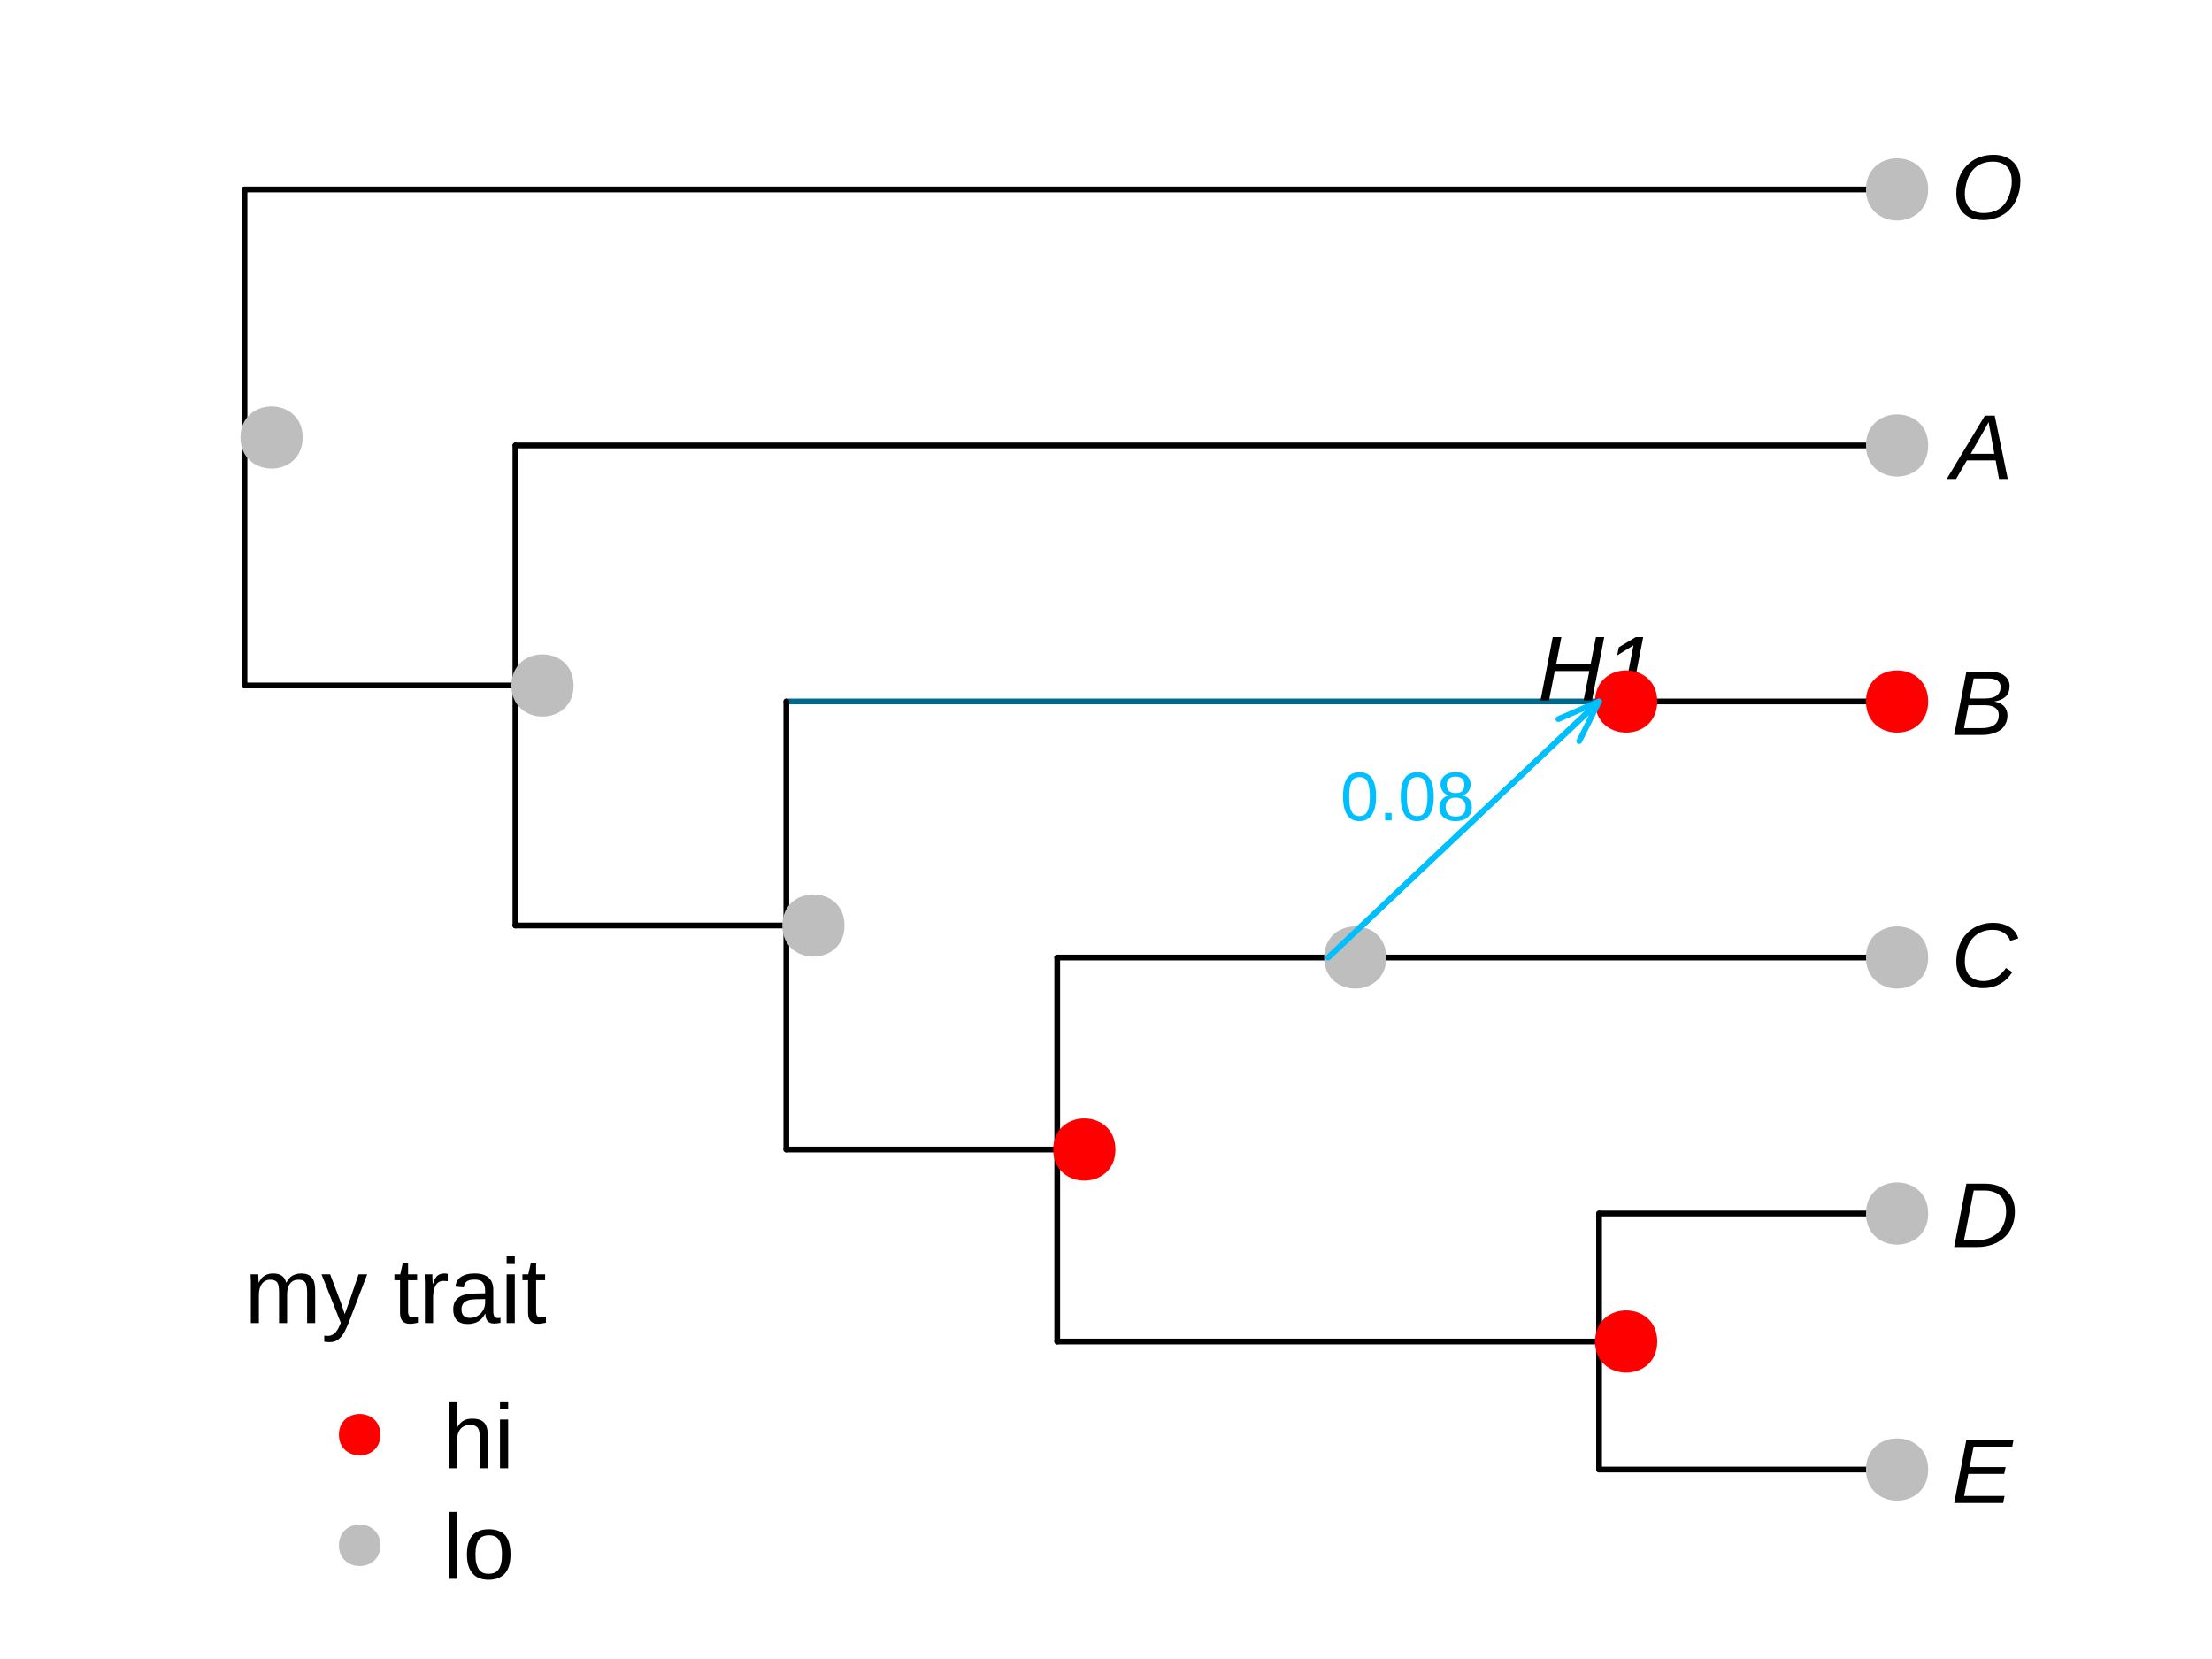
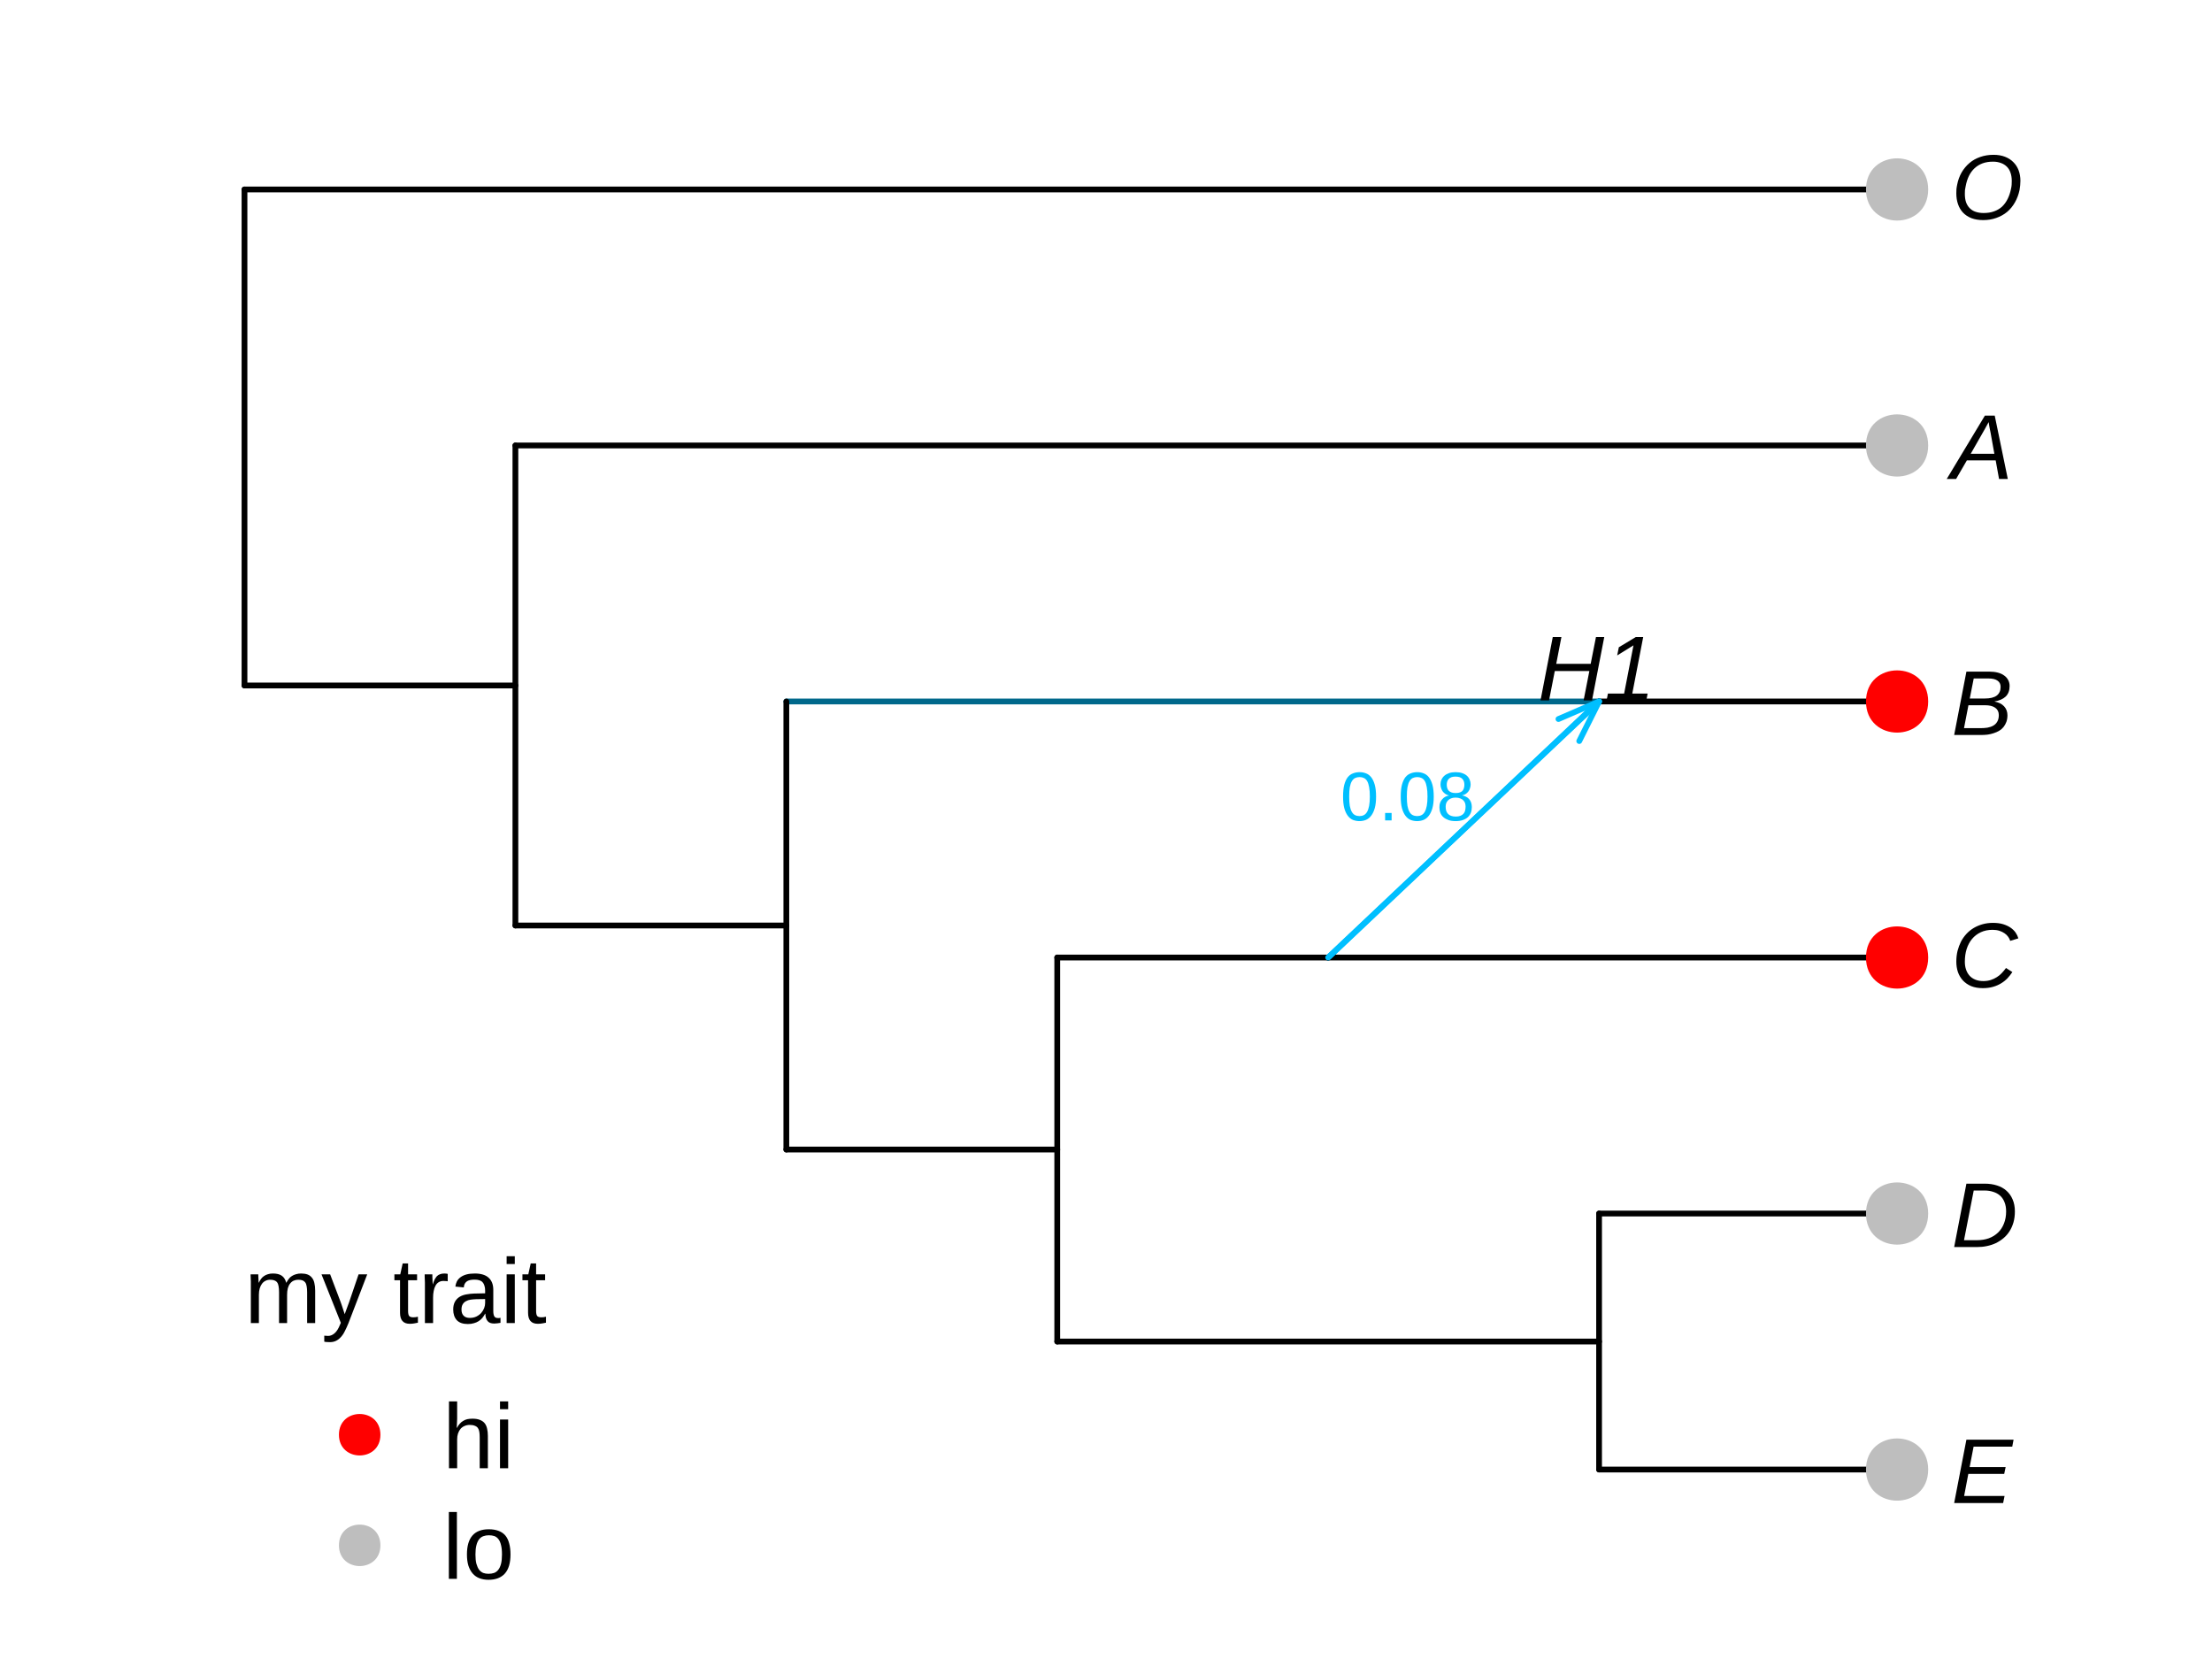
<svg xmlns="http://www.w3.org/2000/svg" xmlns:xlink="http://www.w3.org/1999/xlink" width="288pt" height="216pt" viewBox="0 0 288 216" version="1.1">
  <defs>
    <g>
      <symbol overflow="visible" id="glyph0-0">
        <path style="stroke:none;" d="M 0.406 0 L 0.406 -8 L 3.594 -8 L 3.594 0 Z M 0.797 -0.406 L 3.188 -0.406 L 3.188 -7.594 L 0.797 -7.594 Z M 0.797 -0.406 " />
      </symbol>
      <symbol overflow="visible" id="glyph0-1">
        <path style="stroke:none;" d="M 5.5 -8.375 C 6.062 -8.375 6.555 -8.289 6.984 -8.125 C 7.422 -7.957 7.785 -7.723 8.078 -7.422 C 8.379 -7.129 8.609 -6.773 8.766 -6.359 C 8.922 -5.941 9 -5.484 9 -4.984 C 9 -4.797 8.988 -4.598 8.969 -4.391 C 8.945 -4.18 8.922 -3.984 8.891 -3.797 C 8.766 -3.203 8.562 -2.66 8.281 -2.172 C 8.008 -1.691 7.672 -1.281 7.266 -0.938 C 6.859 -0.602 6.391 -0.344 5.859 -0.156 C 5.336 0.031 4.77 0.125 4.156 0.125 C 3.57 0.125 3.062 0.039 2.625 -0.125 C 2.188 -0.301 1.82 -0.539 1.531 -0.844 C 1.238 -1.156 1.02 -1.523 0.875 -1.953 C 0.727 -2.379 0.656 -2.848 0.656 -3.359 C 0.656 -3.535 0.66 -3.719 0.672 -3.906 C 0.691 -4.094 0.723 -4.285 0.766 -4.484 C 0.879 -5.066 1.07 -5.598 1.344 -6.078 C 1.625 -6.555 1.969 -6.969 2.375 -7.312 C 2.781 -7.656 3.242 -7.914 3.766 -8.094 C 4.297 -8.281 4.875 -8.375 5.5 -8.375 Z M 5.438 -7.484 C 4.926 -7.484 4.473 -7.41 4.078 -7.266 C 3.68 -7.117 3.332 -6.906 3.031 -6.625 C 2.738 -6.352 2.492 -6.02 2.297 -5.625 C 2.109 -5.238 1.969 -4.797 1.875 -4.297 C 1.832 -4.117 1.801 -3.945 1.781 -3.781 C 1.77 -3.613 1.766 -3.453 1.766 -3.297 C 1.766 -2.879 1.816 -2.516 1.922 -2.203 C 2.035 -1.891 2.195 -1.629 2.406 -1.422 C 2.613 -1.211 2.867 -1.055 3.172 -0.953 C 3.484 -0.848 3.828 -0.797 4.203 -0.797 C 4.723 -0.797 5.18 -0.867 5.578 -1.016 C 5.984 -1.16 6.332 -1.367 6.625 -1.641 C 6.914 -1.922 7.156 -2.254 7.344 -2.641 C 7.539 -3.035 7.688 -3.477 7.781 -3.969 C 7.82 -4.133 7.848 -4.301 7.859 -4.469 C 7.867 -4.645 7.875 -4.812 7.875 -4.969 C 7.875 -5.383 7.816 -5.75 7.703 -6.062 C 7.598 -6.375 7.438 -6.633 7.219 -6.844 C 7.008 -7.051 6.754 -7.207 6.453 -7.312 C 6.148 -7.426 5.812 -7.484 5.438 -7.484 Z M 5.438 -7.484 " />
      </symbol>
      <symbol overflow="visible" id="glyph0-2">
        <path style="stroke:none;" d="M 6.219 0 L 5.781 -2.422 L 2.031 -2.422 L 0.625 0 L -0.594 0 L 4.375 -8.25 L 5.656 -8.25 L 7.359 0 Z M 5.109 -6.062 C 5.078 -6.219 5.047 -6.367 5.016 -6.516 C 4.984 -6.672 4.957 -6.812 4.938 -6.938 C 4.914 -7.07 4.898 -7.18 4.891 -7.266 C 4.879 -7.348 4.867 -7.395 4.859 -7.406 C 4.859 -7.395 4.832 -7.344 4.781 -7.25 C 4.738 -7.164 4.68 -7.062 4.609 -6.938 C 4.535 -6.812 4.457 -6.672 4.375 -6.516 C 4.289 -6.359 4.203 -6.203 4.109 -6.047 L 2.531 -3.281 L 5.609 -3.281 Z M 5.109 -6.062 " />
      </symbol>
      <symbol overflow="visible" id="glyph0-3">
        <path style="stroke:none;" d="M 1.969 -8.25 L 4.953 -8.25 C 5.359 -8.25 5.723 -8.207 6.047 -8.125 C 6.379 -8.039 6.656 -7.914 6.875 -7.75 C 7.102 -7.594 7.281 -7.395 7.406 -7.156 C 7.531 -6.926 7.594 -6.664 7.594 -6.375 C 7.594 -5.801 7.426 -5.348 7.094 -5.016 C 6.758 -4.691 6.266 -4.473 5.609 -4.359 C 5.891 -4.305 6.133 -4.227 6.344 -4.125 C 6.551 -4.02 6.727 -3.891 6.875 -3.734 C 7.02 -3.578 7.129 -3.398 7.203 -3.203 C 7.273 -3.004 7.312 -2.797 7.312 -2.578 C 7.312 -2.254 7.266 -1.961 7.172 -1.703 C 7.078 -1.453 6.953 -1.227 6.797 -1.031 C 6.641 -0.844 6.453 -0.68 6.234 -0.547 C 6.016 -0.422 5.773 -0.316 5.516 -0.234 C 5.266 -0.148 5 -0.086 4.719 -0.047 C 4.438 -0.016 4.148 0 3.859 0 L 0.375 0 Z M 2.406 -4.75 L 4.344 -4.75 C 5.051 -4.75 5.57 -4.875 5.906 -5.125 C 6.25 -5.383 6.422 -5.766 6.422 -6.266 C 6.422 -6.629 6.285 -6.898 6.016 -7.078 C 5.754 -7.266 5.367 -7.359 4.859 -7.359 L 2.922 -7.359 Z M 1.656 -0.891 L 3.812 -0.891 C 4.113 -0.891 4.41 -0.91 4.703 -0.953 C 4.992 -1.004 5.25 -1.094 5.469 -1.219 C 5.688 -1.344 5.859 -1.516 5.984 -1.734 C 6.117 -1.953 6.188 -2.238 6.188 -2.594 C 6.188 -3.008 6.031 -3.328 5.719 -3.547 C 5.406 -3.766 4.961 -3.875 4.391 -3.875 L 2.234 -3.875 Z M 1.656 -0.891 " />
      </symbol>
      <symbol overflow="visible" id="glyph0-4">
        <path style="stroke:none;" d="M 7.953 -1.969 C 7.766 -1.688 7.551 -1.414 7.312 -1.156 C 7.07 -0.906 6.797 -0.688 6.484 -0.5 C 6.18 -0.312 5.832 -0.16 5.438 -0.047 C 5.051 0.066 4.609 0.125 4.109 0.125 C 3.523 0.125 3.016 0.035 2.578 -0.141 C 2.148 -0.328 1.789 -0.578 1.5 -0.891 C 1.219 -1.203 1.004 -1.566 0.859 -1.984 C 0.723 -2.398 0.656 -2.848 0.656 -3.328 C 0.656 -3.816 0.707 -4.281 0.812 -4.719 C 0.926 -5.156 1.078 -5.562 1.266 -5.938 C 1.461 -6.312 1.703 -6.648 1.984 -6.953 C 2.266 -7.254 2.582 -7.508 2.938 -7.719 C 3.289 -7.926 3.676 -8.086 4.094 -8.203 C 4.508 -8.316 4.953 -8.375 5.422 -8.375 C 5.93 -8.375 6.375 -8.316 6.75 -8.203 C 7.125 -8.086 7.445 -7.938 7.719 -7.75 C 7.988 -7.562 8.207 -7.348 8.375 -7.109 C 8.539 -6.867 8.66 -6.617 8.734 -6.359 L 7.672 -6.031 C 7.617 -6.219 7.531 -6.395 7.406 -6.562 C 7.281 -6.738 7.125 -6.891 6.938 -7.016 C 6.75 -7.148 6.523 -7.258 6.266 -7.344 C 6.004 -7.426 5.707 -7.469 5.375 -7.469 C 4.801 -7.469 4.289 -7.363 3.844 -7.156 C 3.395 -6.945 3.016 -6.656 2.703 -6.281 C 2.398 -5.914 2.164 -5.477 2 -4.969 C 1.844 -4.469 1.766 -3.914 1.766 -3.312 C 1.766 -2.945 1.816 -2.609 1.922 -2.297 C 2.023 -1.992 2.176 -1.727 2.375 -1.5 C 2.57 -1.281 2.82 -1.109 3.125 -0.984 C 3.426 -0.859 3.773 -0.797 4.172 -0.797 C 4.523 -0.797 4.848 -0.844 5.141 -0.938 C 5.43 -1.031 5.695 -1.156 5.938 -1.312 C 6.188 -1.469 6.406 -1.648 6.594 -1.859 C 6.789 -2.066 6.969 -2.281 7.125 -2.5 Z M 7.953 -1.969 " />
      </symbol>
      <symbol overflow="visible" id="glyph0-5">
        <path style="stroke:none;" d="M 4.359 -8.25 C 4.941 -8.25 5.473 -8.172 5.953 -8.016 C 6.43 -7.867 6.844 -7.641 7.188 -7.328 C 7.531 -7.023 7.797 -6.648 7.984 -6.203 C 8.18 -5.754 8.281 -5.234 8.281 -4.641 C 8.281 -4.117 8.219 -3.641 8.094 -3.203 C 7.969 -2.773 7.797 -2.391 7.578 -2.047 C 7.359 -1.703 7.094 -1.398 6.781 -1.141 C 6.477 -0.891 6.145 -0.676 5.781 -0.5 C 5.414 -0.332 5.031 -0.207 4.625 -0.125 C 4.219 -0.039 3.801 0 3.375 0 L 0.375 0 L 1.969 -8.25 Z M 1.656 -0.891 L 3.328 -0.891 C 3.898 -0.891 4.422 -0.973 4.891 -1.141 C 5.359 -1.316 5.758 -1.566 6.094 -1.891 C 6.426 -2.211 6.68 -2.602 6.859 -3.062 C 7.047 -3.531 7.141 -4.055 7.141 -4.641 C 7.141 -5.109 7.066 -5.516 6.922 -5.859 C 6.785 -6.203 6.594 -6.484 6.344 -6.703 C 6.094 -6.922 5.797 -7.082 5.453 -7.188 C 5.109 -7.301 4.738 -7.359 4.344 -7.359 L 2.922 -7.359 Z M 1.656 -0.891 " />
      </symbol>
      <symbol overflow="visible" id="glyph0-6">
        <path style="stroke:none;" d="M 0.375 0 L 1.969 -8.25 L 8.109 -8.25 L 7.938 -7.344 L 2.906 -7.344 L 2.391 -4.688 L 7.078 -4.688 L 6.891 -3.797 L 2.219 -3.797 L 1.672 -0.922 L 6.938 -0.922 L 6.75 0 Z M 0.375 0 " />
      </symbol>
      <symbol overflow="visible" id="glyph0-7">
        <path style="stroke:none;" d="M 5.984 0 L 6.734 -3.828 L 2.234 -3.828 L 1.484 0 L 0.375 0 L 1.969 -8.25 L 3.094 -8.25 L 2.422 -4.766 L 6.906 -4.766 L 7.594 -8.25 L 8.672 -8.25 L 7.078 0 Z M 5.984 0 " />
      </symbol>
      <symbol overflow="visible" id="glyph0-8">
        <path style="stroke:none;" d="M 0.312 0 L 0.484 -0.891 L 2.594 -0.891 L 3.812 -7.172 L 1.688 -5.859 L 1.906 -6.922 L 4.109 -8.25 L 5.078 -8.25 L 3.656 -0.891 L 5.656 -0.891 L 5.484 0 Z M 0.312 0 " />
      </symbol>
      <symbol overflow="visible" id="glyph1-0">
        <path style="stroke:none;" d="M 0.406 0 L 0.406 -8 L 3.594 -8 L 3.594 0 Z M 0.797 -0.406 L 3.188 -0.406 L 3.188 -7.594 L 0.797 -7.594 Z M 0.797 -0.406 " />
      </symbol>
      <symbol overflow="visible" id="glyph1-1">
        <path style="stroke:none;" d="M 4.5 0 L 4.5 -4.016 C 4.5 -4.328 4.477 -4.586 4.438 -4.797 C 4.406 -5.004 4.344 -5.172 4.25 -5.297 C 4.156 -5.422 4.031 -5.508 3.875 -5.562 C 3.727 -5.613 3.551 -5.641 3.344 -5.641 C 3.113 -5.641 2.91 -5.594 2.734 -5.5 C 2.555 -5.414 2.406 -5.289 2.281 -5.125 C 2.156 -4.957 2.055 -4.754 1.984 -4.516 C 1.91 -4.273 1.875 -3.992 1.875 -3.672 L 1.875 0 L 0.828 0 L 0.828 -4.984 C 0.828 -5.117 0.828 -5.258 0.828 -5.406 C 0.828 -5.551 0.82 -5.688 0.812 -5.812 C 0.812 -5.945 0.805 -6.062 0.797 -6.156 C 0.797 -6.25 0.797 -6.312 0.797 -6.344 L 1.797 -6.344 C 1.797 -6.32 1.797 -6.266 1.797 -6.172 C 1.805 -6.086 1.812 -5.988 1.812 -5.875 C 1.82 -5.77 1.828 -5.66 1.828 -5.547 C 1.836 -5.43 1.844 -5.332 1.844 -5.25 L 1.859 -5.25 C 1.953 -5.438 2.051 -5.602 2.156 -5.75 C 2.27 -5.906 2.398 -6.031 2.547 -6.125 C 2.691 -6.227 2.859 -6.305 3.047 -6.359 C 3.234 -6.422 3.453 -6.453 3.703 -6.453 C 4.191 -6.453 4.57 -6.359 4.844 -6.172 C 5.125 -5.984 5.32 -5.676 5.438 -5.25 L 5.453 -5.25 C 5.547 -5.438 5.648 -5.602 5.766 -5.75 C 5.879 -5.906 6.016 -6.031 6.172 -6.125 C 6.328 -6.227 6.504 -6.305 6.703 -6.359 C 6.898 -6.422 7.125 -6.453 7.375 -6.453 C 7.695 -6.453 7.973 -6.41 8.203 -6.328 C 8.43 -6.242 8.617 -6.109 8.766 -5.922 C 8.922 -5.742 9.031 -5.516 9.094 -5.234 C 9.164 -4.953 9.203 -4.613 9.203 -4.219 L 9.203 0 L 8.156 0 L 8.156 -4.016 C 8.156 -4.328 8.133 -4.586 8.094 -4.797 C 8.062 -5.004 8 -5.172 7.906 -5.297 C 7.812 -5.422 7.691 -5.508 7.547 -5.562 C 7.398 -5.613 7.219 -5.641 7 -5.641 C 6.781 -5.641 6.578 -5.598 6.391 -5.516 C 6.211 -5.43 6.062 -5.305 5.938 -5.141 C 5.812 -4.984 5.711 -4.781 5.641 -4.531 C 5.578 -4.281 5.547 -3.992 5.547 -3.672 L 5.547 0 Z M 4.5 0 " />
      </symbol>
      <symbol overflow="visible" id="glyph1-2">
        <path style="stroke:none;" d="M 3.547 0 C 3.391 0.383 3.234 0.727 3.078 1.031 C 2.93 1.344 2.758 1.602 2.562 1.812 C 2.375 2.031 2.16 2.195 1.922 2.312 C 1.691 2.426 1.426 2.484 1.125 2.484 C 0.988 2.484 0.863 2.477 0.75 2.469 C 0.633 2.469 0.516 2.453 0.391 2.422 L 0.391 1.641 C 0.461 1.648 0.547 1.656 0.641 1.656 C 0.734 1.664 0.816 1.672 0.891 1.672 C 1.191 1.672 1.473 1.555 1.734 1.328 C 2.004 1.098 2.238 0.727 2.438 0.219 L 2.547 -0.031 L 0.031 -6.344 L 1.156 -6.344 L 2.484 -2.844 C 2.523 -2.727 2.578 -2.582 2.641 -2.406 C 2.703 -2.238 2.758 -2.066 2.812 -1.891 C 2.875 -1.711 2.926 -1.551 2.969 -1.406 C 3.02 -1.27 3.051 -1.188 3.062 -1.156 C 3.07 -1.195 3.098 -1.281 3.141 -1.406 C 3.191 -1.531 3.242 -1.672 3.297 -1.828 C 3.359 -1.984 3.414 -2.141 3.469 -2.297 C 3.531 -2.461 3.582 -2.602 3.625 -2.719 L 4.859 -6.344 L 5.984 -6.344 Z M 3.547 0 " />
      </symbol>
      <symbol overflow="visible" id="glyph1-3">
        <path style="stroke:none;" d="" />
      </symbol>
      <symbol overflow="visible" id="glyph1-4">
        <path style="stroke:none;" d="M 3.25 -0.047 C 3.082 -0.004 2.914 0.023 2.75 0.047 C 2.594 0.078 2.406 0.094 2.188 0.094 C 1.344 0.094 0.922 -0.383 0.922 -1.344 L 0.922 -5.578 L 0.188 -5.578 L 0.188 -6.344 L 0.953 -6.344 L 1.266 -7.766 L 1.969 -7.766 L 1.969 -6.344 L 3.141 -6.344 L 3.141 -5.578 L 1.969 -5.578 L 1.969 -1.578 C 1.969 -1.266 2.016 -1.047 2.109 -0.922 C 2.211 -0.805 2.391 -0.75 2.641 -0.75 C 2.742 -0.75 2.844 -0.754 2.938 -0.766 C 3.031 -0.785 3.133 -0.805 3.25 -0.828 Z M 3.25 -0.047 " />
      </symbol>
      <symbol overflow="visible" id="glyph1-5">
        <path style="stroke:none;" d="M 0.828 0 L 0.828 -4.859 C 0.828 -4.992 0.828 -5.129 0.828 -5.266 C 0.828 -5.41 0.82 -5.547 0.812 -5.672 C 0.812 -5.797 0.805 -5.914 0.797 -6.031 C 0.797 -6.145 0.797 -6.25 0.797 -6.344 L 1.797 -6.344 C 1.797 -6.25 1.797 -6.145 1.797 -6.031 C 1.805 -5.914 1.812 -5.797 1.812 -5.672 C 1.82 -5.555 1.828 -5.441 1.828 -5.328 C 1.836 -5.211 1.844 -5.117 1.844 -5.047 L 1.859 -5.047 C 1.93 -5.285 2.008 -5.492 2.094 -5.672 C 2.188 -5.848 2.285 -5.992 2.391 -6.109 C 2.504 -6.223 2.641 -6.305 2.797 -6.359 C 2.953 -6.422 3.145 -6.453 3.375 -6.453 C 3.457 -6.453 3.535 -6.445 3.609 -6.438 C 3.691 -6.426 3.754 -6.414 3.797 -6.406 L 3.797 -5.438 C 3.723 -5.457 3.641 -5.469 3.547 -5.469 C 3.453 -5.477 3.348 -5.484 3.234 -5.484 C 2.992 -5.484 2.785 -5.426 2.609 -5.312 C 2.441 -5.207 2.305 -5.055 2.203 -4.859 C 2.098 -4.672 2.02 -4.441 1.969 -4.172 C 1.914 -3.91 1.891 -3.625 1.891 -3.312 L 1.891 0 Z M 0.828 0 " />
      </symbol>
      <symbol overflow="visible" id="glyph1-6">
        <path style="stroke:none;" d="M 2.422 0.125 C 1.785 0.125 1.305 -0.039 0.984 -0.375 C 0.672 -0.719 0.516 -1.18 0.516 -1.766 C 0.516 -2.18 0.594 -2.523 0.75 -2.797 C 0.906 -3.066 1.109 -3.273 1.359 -3.422 C 1.617 -3.578 1.91 -3.68 2.234 -3.734 C 2.566 -3.797 2.906 -3.832 3.25 -3.844 L 4.672 -3.875 L 4.672 -4.219 C 4.672 -4.477 4.641 -4.695 4.578 -4.875 C 4.523 -5.062 4.441 -5.211 4.328 -5.328 C 4.223 -5.441 4.082 -5.523 3.906 -5.578 C 3.738 -5.629 3.539 -5.656 3.312 -5.656 C 3.102 -5.656 2.914 -5.641 2.75 -5.609 C 2.594 -5.578 2.453 -5.523 2.328 -5.453 C 2.211 -5.379 2.113 -5.273 2.031 -5.141 C 1.957 -5.016 1.91 -4.848 1.891 -4.641 L 0.797 -4.75 C 0.828 -5 0.895 -5.227 1 -5.438 C 1.113 -5.645 1.27 -5.82 1.469 -5.969 C 1.676 -6.125 1.93 -6.242 2.234 -6.328 C 2.535 -6.41 2.898 -6.453 3.328 -6.453 C 4.129 -6.453 4.727 -6.27 5.125 -5.906 C 5.531 -5.539 5.734 -5.016 5.734 -4.328 L 5.734 -1.594 C 5.734 -1.281 5.773 -1.047 5.859 -0.891 C 5.941 -0.734 6.098 -0.656 6.328 -0.656 C 6.391 -0.656 6.445 -0.656 6.5 -0.656 C 6.562 -0.664 6.617 -0.676 6.672 -0.688 L 6.672 -0.031 C 6.535 0 6.398 0.02 6.266 0.031 C 6.141 0.051 6.004 0.062 5.859 0.062 C 5.66 0.062 5.488 0.035 5.344 -0.016 C 5.207 -0.066 5.094 -0.145 5 -0.25 C 4.906 -0.363 4.832 -0.5 4.781 -0.656 C 4.738 -0.812 4.711 -1 4.703 -1.219 L 4.672 -1.219 C 4.555 -1.008 4.43 -0.82 4.297 -0.656 C 4.16 -0.5 4.004 -0.363 3.828 -0.25 C 3.648 -0.133 3.445 -0.047 3.219 0.016 C 2.988 0.086 2.723 0.125 2.422 0.125 Z M 2.672 -0.672 C 3.004 -0.672 3.297 -0.734 3.547 -0.859 C 3.797 -0.984 4.004 -1.141 4.172 -1.328 C 4.336 -1.523 4.461 -1.734 4.547 -1.953 C 4.629 -2.18 4.672 -2.398 4.672 -2.609 L 4.672 -3.125 L 3.516 -3.109 C 3.254 -3.098 3.008 -3.078 2.781 -3.047 C 2.551 -3.016 2.348 -2.945 2.172 -2.844 C 1.992 -2.75 1.852 -2.613 1.75 -2.438 C 1.645 -2.27 1.594 -2.039 1.594 -1.75 C 1.594 -1.406 1.688 -1.141 1.875 -0.953 C 2.062 -0.766 2.328 -0.672 2.672 -0.672 Z M 2.672 -0.672 " />
      </symbol>
      <symbol overflow="visible" id="glyph1-7">
        <path style="stroke:none;" d="M 0.797 -7.688 L 0.797 -8.703 L 1.859 -8.703 L 1.859 -7.688 Z M 0.797 0 L 0.797 -6.344 L 1.859 -6.344 L 1.859 0 Z M 0.797 0 " />
      </symbol>
      <symbol overflow="visible" id="glyph1-8">
        <path style="stroke:none;" d="M 1.859 -5.25 C 1.973 -5.469 2.098 -5.648 2.234 -5.797 C 2.367 -5.953 2.52 -6.078 2.688 -6.172 C 2.852 -6.273 3.031 -6.348 3.219 -6.391 C 3.414 -6.43 3.641 -6.453 3.891 -6.453 C 4.297 -6.453 4.629 -6.395 4.891 -6.281 C 5.148 -6.176 5.352 -6.023 5.5 -5.828 C 5.645 -5.629 5.742 -5.395 5.797 -5.125 C 5.859 -4.852 5.891 -4.551 5.891 -4.219 L 5.891 0 L 4.828 0 L 4.828 -4.016 C 4.828 -4.285 4.812 -4.52 4.781 -4.719 C 4.75 -4.926 4.688 -5.098 4.594 -5.234 C 4.5 -5.367 4.363 -5.469 4.188 -5.531 C 4.02 -5.602 3.801 -5.641 3.531 -5.641 C 3.281 -5.641 3.051 -5.594 2.844 -5.5 C 2.645 -5.414 2.473 -5.289 2.328 -5.125 C 2.191 -4.957 2.082 -4.754 2 -4.516 C 1.926 -4.285 1.891 -4.023 1.891 -3.734 L 1.891 0 L 0.828 0 L 0.828 -8.703 L 1.891 -8.703 L 1.891 -6.438 C 1.891 -6.301 1.883 -6.172 1.875 -6.047 C 1.875 -5.922 1.867 -5.801 1.859 -5.688 C 1.859 -5.582 1.852 -5.488 1.844 -5.406 C 1.844 -5.332 1.844 -5.281 1.844 -5.25 Z M 1.859 -5.25 " />
      </symbol>
      <symbol overflow="visible" id="glyph1-9">
        <path style="stroke:none;" d="M 0.812 0 L 0.812 -8.703 L 1.859 -8.703 L 1.859 0 Z M 0.812 0 " />
      </symbol>
      <symbol overflow="visible" id="glyph1-10">
        <path style="stroke:none;" d="M 6.172 -3.172 C 6.172 -2.066 5.926 -1.238 5.438 -0.688 C 4.945 -0.145 4.238 0.125 3.312 0.125 C 2.875 0.125 2.477 0.055 2.125 -0.078 C 1.781 -0.211 1.488 -0.414 1.25 -0.688 C 1.008 -0.969 0.82 -1.312 0.688 -1.719 C 0.562 -2.133 0.5 -2.617 0.5 -3.172 C 0.5 -5.359 1.445 -6.453 3.344 -6.453 C 3.832 -6.453 4.254 -6.383 4.609 -6.25 C 4.973 -6.113 5.27 -5.91 5.5 -5.641 C 5.727 -5.367 5.895 -5.023 6 -4.609 C 6.113 -4.203 6.172 -3.723 6.172 -3.172 Z M 5.062 -3.172 C 5.062 -3.672 5.02 -4.078 4.938 -4.391 C 4.863 -4.711 4.754 -4.969 4.609 -5.156 C 4.461 -5.352 4.285 -5.488 4.078 -5.562 C 3.867 -5.633 3.629 -5.672 3.359 -5.672 C 3.086 -5.672 2.844 -5.629 2.625 -5.547 C 2.414 -5.473 2.234 -5.336 2.078 -5.141 C 1.93 -4.953 1.816 -4.695 1.734 -4.375 C 1.648 -4.051 1.609 -3.648 1.609 -3.172 C 1.609 -2.68 1.648 -2.273 1.734 -1.953 C 1.828 -1.629 1.945 -1.367 2.094 -1.172 C 2.25 -0.984 2.426 -0.848 2.625 -0.766 C 2.832 -0.691 3.055 -0.656 3.297 -0.656 C 3.566 -0.656 3.812 -0.691 4.031 -0.766 C 4.25 -0.848 4.43 -0.984 4.578 -1.172 C 4.734 -1.367 4.852 -1.629 4.938 -1.953 C 5.02 -2.273 5.062 -2.68 5.062 -3.172 Z M 5.062 -3.172 " />
      </symbol>
      <symbol overflow="visible" id="glyph2-0">
        <path style="stroke:none;" d="M 0.297 0 L 0.297 -6 L 2.688 -6 L 2.688 0 Z M 0.594 -0.297 L 2.391 -0.297 L 2.391 -5.703 L 0.594 -5.703 Z M 0.594 -0.297 " />
      </symbol>
      <symbol overflow="visible" id="glyph2-1">
        <path style="stroke:none;" d="M 4.656 -3.094 C 4.656 -2.5 4.598 -2 4.484 -1.594 C 4.367 -1.188 4.211 -0.859 4.016 -0.609 C 3.828 -0.359 3.598 -0.176 3.328 -0.062 C 3.066 0.039 2.785 0.094 2.484 0.094 C 2.191 0.094 1.91 0.039 1.641 -0.062 C 1.379 -0.176 1.156 -0.359 0.969 -0.609 C 0.781 -0.859 0.629 -1.188 0.516 -1.594 C 0.41 -2 0.359 -2.5 0.359 -3.094 C 0.359 -3.719 0.41 -4.234 0.516 -4.641 C 0.629 -5.055 0.781 -5.383 0.969 -5.625 C 1.164 -5.863 1.395 -6.031 1.656 -6.125 C 1.914 -6.227 2.203 -6.281 2.516 -6.281 C 2.816 -6.281 3.094 -6.227 3.344 -6.125 C 3.602 -6.031 3.828 -5.863 4.016 -5.625 C 4.211 -5.383 4.367 -5.055 4.484 -4.641 C 4.598 -4.234 4.656 -3.719 4.656 -3.094 Z M 3.844 -3.094 C 3.844 -3.594 3.812 -4.004 3.75 -4.328 C 3.695 -4.648 3.613 -4.91 3.5 -5.109 C 3.383 -5.305 3.242 -5.441 3.078 -5.516 C 2.91 -5.598 2.723 -5.641 2.516 -5.641 C 2.297 -5.641 2.098 -5.598 1.922 -5.516 C 1.754 -5.43 1.613 -5.289 1.5 -5.094 C 1.383 -4.906 1.297 -4.645 1.234 -4.312 C 1.18 -3.988 1.156 -3.582 1.156 -3.094 C 1.156 -2.625 1.18 -2.223 1.234 -1.891 C 1.297 -1.566 1.383 -1.305 1.5 -1.109 C 1.613 -0.91 1.754 -0.77 1.922 -0.688 C 2.098 -0.602 2.289 -0.562 2.5 -0.562 C 2.707 -0.562 2.895 -0.602 3.062 -0.688 C 3.227 -0.77 3.367 -0.91 3.484 -1.109 C 3.598 -1.305 3.688 -1.566 3.75 -1.891 C 3.812 -2.223 3.844 -2.625 3.844 -3.094 Z M 3.844 -3.094 " />
      </symbol>
      <symbol overflow="visible" id="glyph2-2">
        <path style="stroke:none;" d="M 0.828 0 L 0.828 -0.969 L 1.672 -0.969 L 1.672 0 Z M 0.828 0 " />
      </symbol>
      <symbol overflow="visible" id="glyph2-3">
        <path style="stroke:none;" d="M 4.609 -1.734 C 4.609 -1.461 4.566 -1.219 4.484 -1 C 4.398 -0.781 4.27 -0.586 4.094 -0.422 C 3.926 -0.266 3.707 -0.141 3.438 -0.047 C 3.176 0.047 2.863 0.094 2.5 0.094 C 2.133 0.094 1.82 0.047 1.562 -0.047 C 1.301 -0.141 1.082 -0.266 0.906 -0.422 C 0.727 -0.578 0.598 -0.766 0.516 -0.984 C 0.43 -1.211 0.391 -1.457 0.391 -1.719 C 0.391 -1.945 0.422 -2.145 0.484 -2.312 C 0.555 -2.488 0.648 -2.641 0.766 -2.766 C 0.879 -2.898 1.008 -3.004 1.156 -3.078 C 1.312 -3.16 1.469 -3.211 1.625 -3.234 L 1.625 -3.25 C 1.445 -3.289 1.289 -3.359 1.156 -3.453 C 1.02 -3.547 0.906 -3.656 0.812 -3.781 C 0.727 -3.906 0.66 -4.047 0.609 -4.203 C 0.555 -4.359 0.531 -4.523 0.531 -4.703 C 0.531 -4.91 0.57 -5.109 0.656 -5.297 C 0.738 -5.492 0.863 -5.664 1.031 -5.812 C 1.195 -5.957 1.398 -6.07 1.641 -6.156 C 1.891 -6.238 2.172 -6.281 2.484 -6.281 C 2.828 -6.281 3.117 -6.238 3.359 -6.156 C 3.609 -6.07 3.812 -5.957 3.969 -5.812 C 4.133 -5.664 4.254 -5.492 4.328 -5.297 C 4.41 -5.109 4.453 -4.906 4.453 -4.688 C 4.453 -4.52 4.426 -4.359 4.375 -4.203 C 4.332 -4.047 4.266 -3.906 4.172 -3.781 C 4.078 -3.656 3.961 -3.547 3.828 -3.453 C 3.691 -3.359 3.535 -3.297 3.359 -3.266 L 3.359 -3.25 C 3.535 -3.219 3.703 -3.16 3.859 -3.078 C 4.016 -3.004 4.145 -2.906 4.25 -2.781 C 4.363 -2.656 4.453 -2.504 4.516 -2.328 C 4.578 -2.148 4.609 -1.953 4.609 -1.734 Z M 3.641 -4.641 C 3.641 -4.797 3.617 -4.938 3.578 -5.062 C 3.535 -5.195 3.469 -5.312 3.375 -5.406 C 3.289 -5.5 3.176 -5.57 3.031 -5.625 C 2.883 -5.676 2.703 -5.703 2.484 -5.703 C 2.273 -5.703 2.098 -5.676 1.953 -5.625 C 1.816 -5.57 1.703 -5.5 1.609 -5.406 C 1.516 -5.312 1.445 -5.195 1.406 -5.062 C 1.363 -4.938 1.344 -4.797 1.344 -4.641 C 1.344 -4.516 1.359 -4.391 1.391 -4.266 C 1.422 -4.141 1.477 -4.02 1.562 -3.906 C 1.656 -3.801 1.773 -3.719 1.922 -3.656 C 2.066 -3.594 2.258 -3.562 2.5 -3.562 C 2.75 -3.562 2.945 -3.594 3.094 -3.656 C 3.25 -3.719 3.363 -3.801 3.438 -3.906 C 3.52 -4.02 3.57 -4.141 3.594 -4.266 C 3.625 -4.391 3.641 -4.516 3.641 -4.641 Z M 3.797 -1.797 C 3.797 -1.953 3.773 -2.098 3.734 -2.234 C 3.691 -2.367 3.617 -2.488 3.516 -2.594 C 3.422 -2.707 3.285 -2.797 3.109 -2.859 C 2.941 -2.93 2.734 -2.969 2.484 -2.969 C 2.254 -2.969 2.055 -2.93 1.891 -2.859 C 1.734 -2.797 1.602 -2.707 1.5 -2.594 C 1.395 -2.488 1.316 -2.363 1.266 -2.219 C 1.223 -2.082 1.203 -1.938 1.203 -1.781 C 1.203 -1.594 1.223 -1.422 1.266 -1.266 C 1.316 -1.109 1.395 -0.973 1.5 -0.859 C 1.602 -0.742 1.738 -0.656 1.906 -0.594 C 2.07 -0.531 2.273 -0.5 2.516 -0.5 C 2.754 -0.5 2.953 -0.531 3.109 -0.594 C 3.273 -0.656 3.41 -0.742 3.516 -0.859 C 3.617 -0.973 3.691 -1.109 3.734 -1.266 C 3.773 -1.422 3.797 -1.598 3.797 -1.797 Z M 3.797 -1.797 " />
      </symbol>
    </g>
  </defs>
  <g id="surface101">
    <rect x="0" y="0" width="288" height="216" style="fill:rgb(100%,100%,100%);fill-opacity:1;stroke:none;" />
    <path style="fill:none;stroke-width:0.75;stroke-linecap:round;stroke-linejoin:round;stroke:rgb(0%,0%,0%);stroke-opacity:1;stroke-miterlimit:10;" d="M 31.832 24.668 L 243.473 24.668 " />
    <path style="fill:none;stroke-width:0.75;stroke-linecap:round;stroke-linejoin:round;stroke:rgb(0%,0%,0%);stroke-opacity:1;stroke-miterlimit:10;" d="M 67.105 58 L 243.473 58 " />
    <path style="fill:none;stroke-width:0.75;stroke-linecap:round;stroke-linejoin:round;stroke:rgb(0%,0%,0%);stroke-opacity:1;stroke-miterlimit:10;" d="M 208.199 91.332 L 243.473 91.332 " />
    <path style="fill:none;stroke-width:0.75;stroke-linecap:round;stroke-linejoin:round;stroke:rgb(0%,40.784%,54.51%);stroke-opacity:1;stroke-miterlimit:10;" d="M 102.379 91.332 L 208.199 91.332 " />
    <path style="fill:none;stroke-width:0.75;stroke-linecap:round;stroke-linejoin:round;stroke:rgb(0%,0%,0%);stroke-opacity:1;stroke-miterlimit:10;" d="M 172.926 124.668 L 243.473 124.668 " />
    <path style="fill:none;stroke-width:0.75;stroke-linecap:round;stroke-linejoin:round;stroke:rgb(0%,74.902%,100%);stroke-opacity:1;stroke-miterlimit:10;" d="M 172.926 124.668 L 208.199 91.332 " />
    <path style="fill:none;stroke-width:0.75;stroke-linecap:round;stroke-linejoin:round;stroke:rgb(0%,0%,0%);stroke-opacity:1;stroke-miterlimit:10;" d="M 137.652 124.668 L 172.926 124.668 " />
    <path style="fill:none;stroke-width:0.75;stroke-linecap:round;stroke-linejoin:round;stroke:rgb(0%,0%,0%);stroke-opacity:1;stroke-miterlimit:10;" d="M 208.199 158 L 243.473 158 " />
    <path style="fill:none;stroke-width:0.75;stroke-linecap:round;stroke-linejoin:round;stroke:rgb(0%,0%,0%);stroke-opacity:1;stroke-miterlimit:10;" d="M 208.199 191.332 L 243.473 191.332 " />
    <path style="fill:none;stroke-width:0.75;stroke-linecap:round;stroke-linejoin:round;stroke:rgb(0%,0%,0%);stroke-opacity:1;stroke-miterlimit:10;" d="M 137.652 174.668 L 208.199 174.668 " />
    <path style="fill:none;stroke-width:0.75;stroke-linecap:round;stroke-linejoin:round;stroke:rgb(0%,0%,0%);stroke-opacity:1;stroke-miterlimit:10;" d="M 102.379 149.668 L 137.652 149.668 " />
    <path style="fill:none;stroke-width:0.75;stroke-linecap:round;stroke-linejoin:round;stroke:rgb(0%,0%,0%);stroke-opacity:1;stroke-miterlimit:10;" d="M 67.105 120.5 L 102.379 120.5 " />
    <path style="fill:none;stroke-width:0.75;stroke-linecap:round;stroke-linejoin:round;stroke:rgb(0%,0%,0%);stroke-opacity:1;stroke-miterlimit:10;" d="M 31.832 89.25 L 67.105 89.25 " />
    <path style="fill:none;stroke-width:0.75;stroke-linecap:round;stroke-linejoin:round;stroke:rgb(0%,0%,0%);stroke-opacity:1;stroke-miterlimit:10;" d="M 208.199 91.332 L 208.199 91.332 " />
    <path style="fill:none;stroke-width:0.75;stroke-linecap:round;stroke-linejoin:round;stroke:rgb(0%,0%,0%);stroke-opacity:1;stroke-miterlimit:10;" d="M 172.926 124.668 L 172.926 124.668 " />
    <path style="fill:none;stroke-width:0.75;stroke-linecap:round;stroke-linejoin:round;stroke:rgb(0%,0%,0%);stroke-opacity:1;stroke-miterlimit:10;" d="M 208.199 191.332 L 208.199 158 " />
    <path style="fill:none;stroke-width:0.75;stroke-linecap:round;stroke-linejoin:round;stroke:rgb(0%,0%,0%);stroke-opacity:1;stroke-miterlimit:10;" d="M 137.652 174.668 L 137.652 124.668 " />
    <path style="fill:none;stroke-width:0.75;stroke-linecap:round;stroke-linejoin:round;stroke:rgb(0%,0%,0%);stroke-opacity:1;stroke-miterlimit:10;" d="M 102.379 149.668 L 102.379 91.332 " />
    <path style="fill:none;stroke-width:0.75;stroke-linecap:round;stroke-linejoin:round;stroke:rgb(0%,0%,0%);stroke-opacity:1;stroke-miterlimit:10;" d="M 67.105 120.5 L 67.105 58 " />
    <path style="fill:none;stroke-width:0.75;stroke-linecap:round;stroke-linejoin:round;stroke:rgb(0%,0%,0%);stroke-opacity:1;stroke-miterlimit:10;" d="M 31.832 89.25 L 31.832 24.668 " />
    <g style="fill:rgb(0%,0%,0%);fill-opacity:1;">
      <use xlink:href="#glyph0-1" x="254.055" y="28.531" />
    </g>
    <g style="fill:rgb(0%,0%,0%);fill-opacity:1;">
      <use xlink:href="#glyph0-2" x="254.055" y="62.363" />
    </g>
    <g style="fill:rgb(0%,0%,0%);fill-opacity:1;">
      <use xlink:href="#glyph0-3" x="254.055" y="95.695" />
    </g>
    <g style="fill:rgb(0%,0%,0%);fill-opacity:1;">
      <use xlink:href="#glyph0-4" x="254.055" y="128.531" />
    </g>
    <g style="fill:rgb(0%,0%,0%);fill-opacity:1;">
      <use xlink:href="#glyph0-5" x="254.055" y="162.363" />
    </g>
    <g style="fill:rgb(0%,0%,0%);fill-opacity:1;">
      <use xlink:href="#glyph0-6" x="254.055" y="195.695" />
    </g>
    <g style="fill:rgb(0%,0%,0%);fill-opacity:1;">
      <use xlink:href="#glyph0-7" x="200.199" y="91.195" />
      <use xlink:href="#glyph0-8" x="208.865" y="91.195" />
    </g>
    <path style=" stroke:none;fill-rule:nonzero;fill:rgb(74.51%,74.51%,74.51%);fill-opacity:1;" d="M 251.047 24.668 C 251.047 30.066 242.949 30.066 242.949 24.668 C 242.949 19.266 251.047 19.266 251.047 24.668 " />
    <path style=" stroke:none;fill-rule:nonzero;fill:rgb(74.51%,74.51%,74.51%);fill-opacity:1;" d="M 251.047 58 C 251.047 63.398 242.949 63.398 242.949 58 C 242.949 52.602 251.047 52.602 251.047 58 " />
    <path style=" stroke:none;fill-rule:nonzero;fill:rgb(100%,0%,0%);fill-opacity:1;" d="M 251.047 91.332 C 251.047 96.734 242.949 96.734 242.949 91.332 C 242.949 85.934 251.047 85.934 251.047 91.332 " />
-     <path style=" stroke:none;fill-rule:nonzero;fill:rgb(100%,0%,0%);fill-opacity:1;" d="M 215.773 91.332 C 215.773 96.734 207.676 96.734 207.676 91.332 C 207.676 85.934 215.773 85.934 215.773 91.332 " />
-     <path style=" stroke:none;fill-rule:nonzero;fill:rgb(74.51%,74.51%,74.51%);fill-opacity:1;" d="M 251.047 124.668 C 251.047 130.066 242.949 130.066 242.949 124.668 C 242.949 119.266 251.047 119.266 251.047 124.668 " />
-     <path style=" stroke:none;fill-rule:nonzero;fill:rgb(74.51%,74.51%,74.51%);fill-opacity:1;" d="M 180.5 124.668 C 180.5 130.066 172.402 130.066 172.402 124.668 C 172.402 119.266 180.5 119.266 180.5 124.668 " />
+     <path style=" stroke:none;fill-rule:nonzero;fill:rgb(100%,0%,0%);fill-opacity:1;" d="M 251.047 124.668 C 251.047 130.066 242.949 130.066 242.949 124.668 C 242.949 119.266 251.047 119.266 251.047 124.668 " />
    <path style=" stroke:none;fill-rule:nonzero;fill:rgb(74.51%,74.51%,74.51%);fill-opacity:1;" d="M 251.047 158 C 251.047 163.398 242.949 163.398 242.949 158 C 242.949 152.602 251.047 152.602 251.047 158 " />
    <path style=" stroke:none;fill-rule:nonzero;fill:rgb(74.51%,74.51%,74.51%);fill-opacity:1;" d="M 251.047 191.332 C 251.047 196.734 242.949 196.734 242.949 191.332 C 242.949 185.934 251.047 185.934 251.047 191.332 " />
-     <path style=" stroke:none;fill-rule:nonzero;fill:rgb(100%,0%,0%);fill-opacity:1;" d="M 215.773 174.668 C 215.773 180.066 207.676 180.066 207.676 174.668 C 207.676 169.266 215.773 169.266 215.773 174.668 " />
-     <path style=" stroke:none;fill-rule:nonzero;fill:rgb(100%,0%,0%);fill-opacity:1;" d="M 145.227 149.668 C 145.227 155.066 137.129 155.066 137.129 149.668 C 137.129 144.266 145.227 144.266 145.227 149.668 " />
-     <path style=" stroke:none;fill-rule:nonzero;fill:rgb(74.51%,74.51%,74.51%);fill-opacity:1;" d="M 109.953 120.5 C 109.953 125.898 101.855 125.898 101.855 120.5 C 101.855 115.102 109.953 115.102 109.953 120.5 " />
-     <path style=" stroke:none;fill-rule:nonzero;fill:rgb(74.51%,74.51%,74.51%);fill-opacity:1;" d="M 74.68 89.25 C 74.68 94.648 66.582 94.648 66.582 89.25 C 66.582 83.852 74.68 83.852 74.68 89.25 " />
-     <path style=" stroke:none;fill-rule:nonzero;fill:rgb(74.51%,74.51%,74.51%);fill-opacity:1;" d="M 39.406 56.957 C 39.406 62.359 31.309 62.359 31.309 56.957 C 31.309 51.559 39.406 51.559 39.406 56.957 " />
    <path style=" stroke:none;fill-rule:nonzero;fill:rgb(100%,0%,0%);fill-opacity:1;" d="M 49.531 186.801 C 49.531 190.398 44.129 190.398 44.129 186.801 C 44.129 183.199 49.531 183.199 49.531 186.801 " />
    <path style=" stroke:none;fill-rule:nonzero;fill:rgb(74.51%,74.51%,74.51%);fill-opacity:1;" d="M 49.531 201.199 C 49.531 204.801 44.129 204.801 44.129 201.199 C 44.129 197.602 49.531 197.602 49.531 201.199 " />
    <g style="fill:rgb(0%,0%,0%);fill-opacity:1;">
      <use xlink:href="#glyph1-1" x="31.832" y="172.262" />
      <use xlink:href="#glyph1-2" x="41.828" y="172.262" />
      <use xlink:href="#glyph1-3" x="47.828" y="172.262" />
      <use xlink:href="#glyph1-4" x="51.162" y="172.262" />
      <use xlink:href="#glyph1-5" x="54.496" y="172.262" />
      <use xlink:href="#glyph1-6" x="58.492" y="172.262" />
      <use xlink:href="#glyph1-7" x="65.166" y="172.262" />
      <use xlink:href="#glyph1-4" x="67.832" y="172.262" />
    </g>
    <g style="fill:rgb(0%,0%,0%);fill-opacity:1;">
      <use xlink:href="#glyph1-8" x="57.629" y="191.164" />
      <use xlink:href="#glyph1-7" x="64.303" y="191.164" />
    </g>
    <g style="fill:rgb(0%,0%,0%);fill-opacity:1;">
      <use xlink:href="#glyph1-9" x="57.629" y="205.562" />
      <use xlink:href="#glyph1-10" x="60.295" y="205.562" />
    </g>
    <path style="fill:none;stroke-width:0.75;stroke-linecap:round;stroke-linejoin:round;stroke:rgb(0%,74.902%,100%);stroke-opacity:1;stroke-miterlimit:10;" d="M 172.926 124.668 L 208.199 91.332 " />
    <path style="fill:none;stroke-width:0.75;stroke-linecap:round;stroke-linejoin:round;stroke:rgb(0%,74.902%,100%);stroke-opacity:1;stroke-miterlimit:10;" d="M 205.617 96.484 L 208.199 91.332 L 202.91 93.617 " />
    <g style="fill:rgb(0%,74.902%,100%);fill-opacity:1;">
      <use xlink:href="#glyph2-1" x="174.508" y="106.815" />
      <use xlink:href="#glyph2-2" x="179.514" y="106.815" />
      <use xlink:href="#glyph2-1" x="182.015" y="106.815" />
      <use xlink:href="#glyph2-3" x="187.021" y="106.815" />
    </g>
  </g>
</svg>
